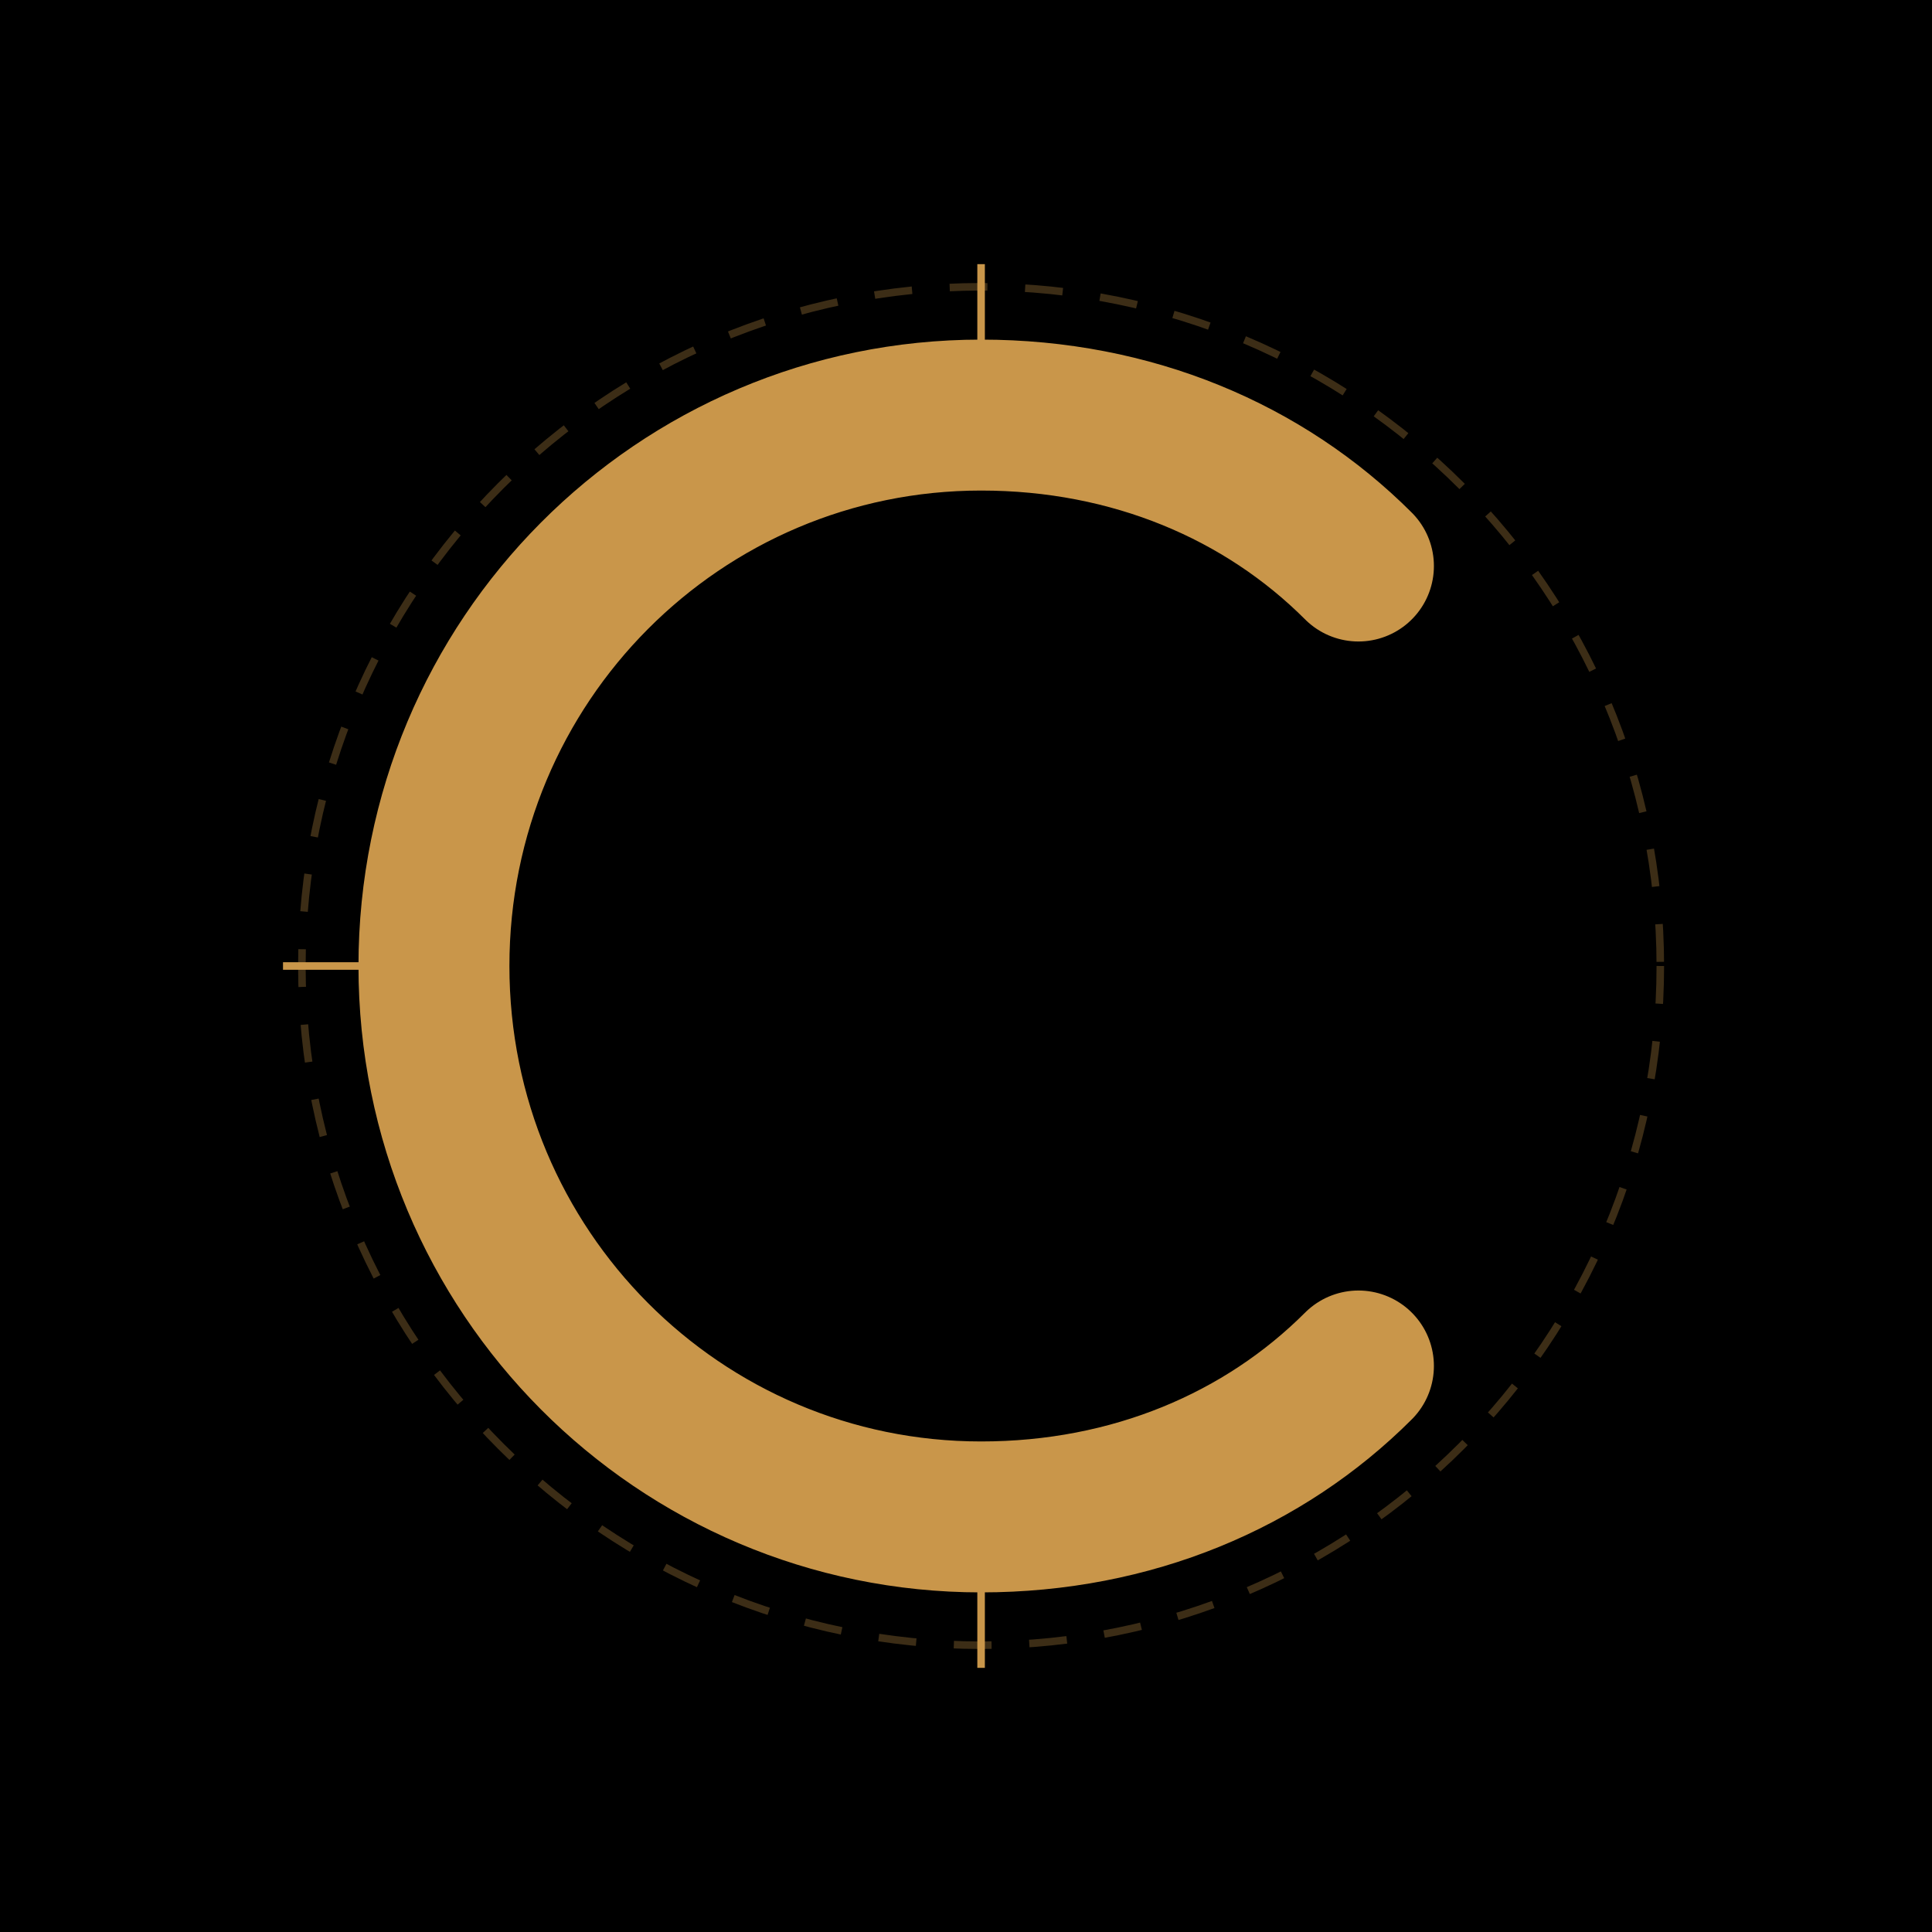
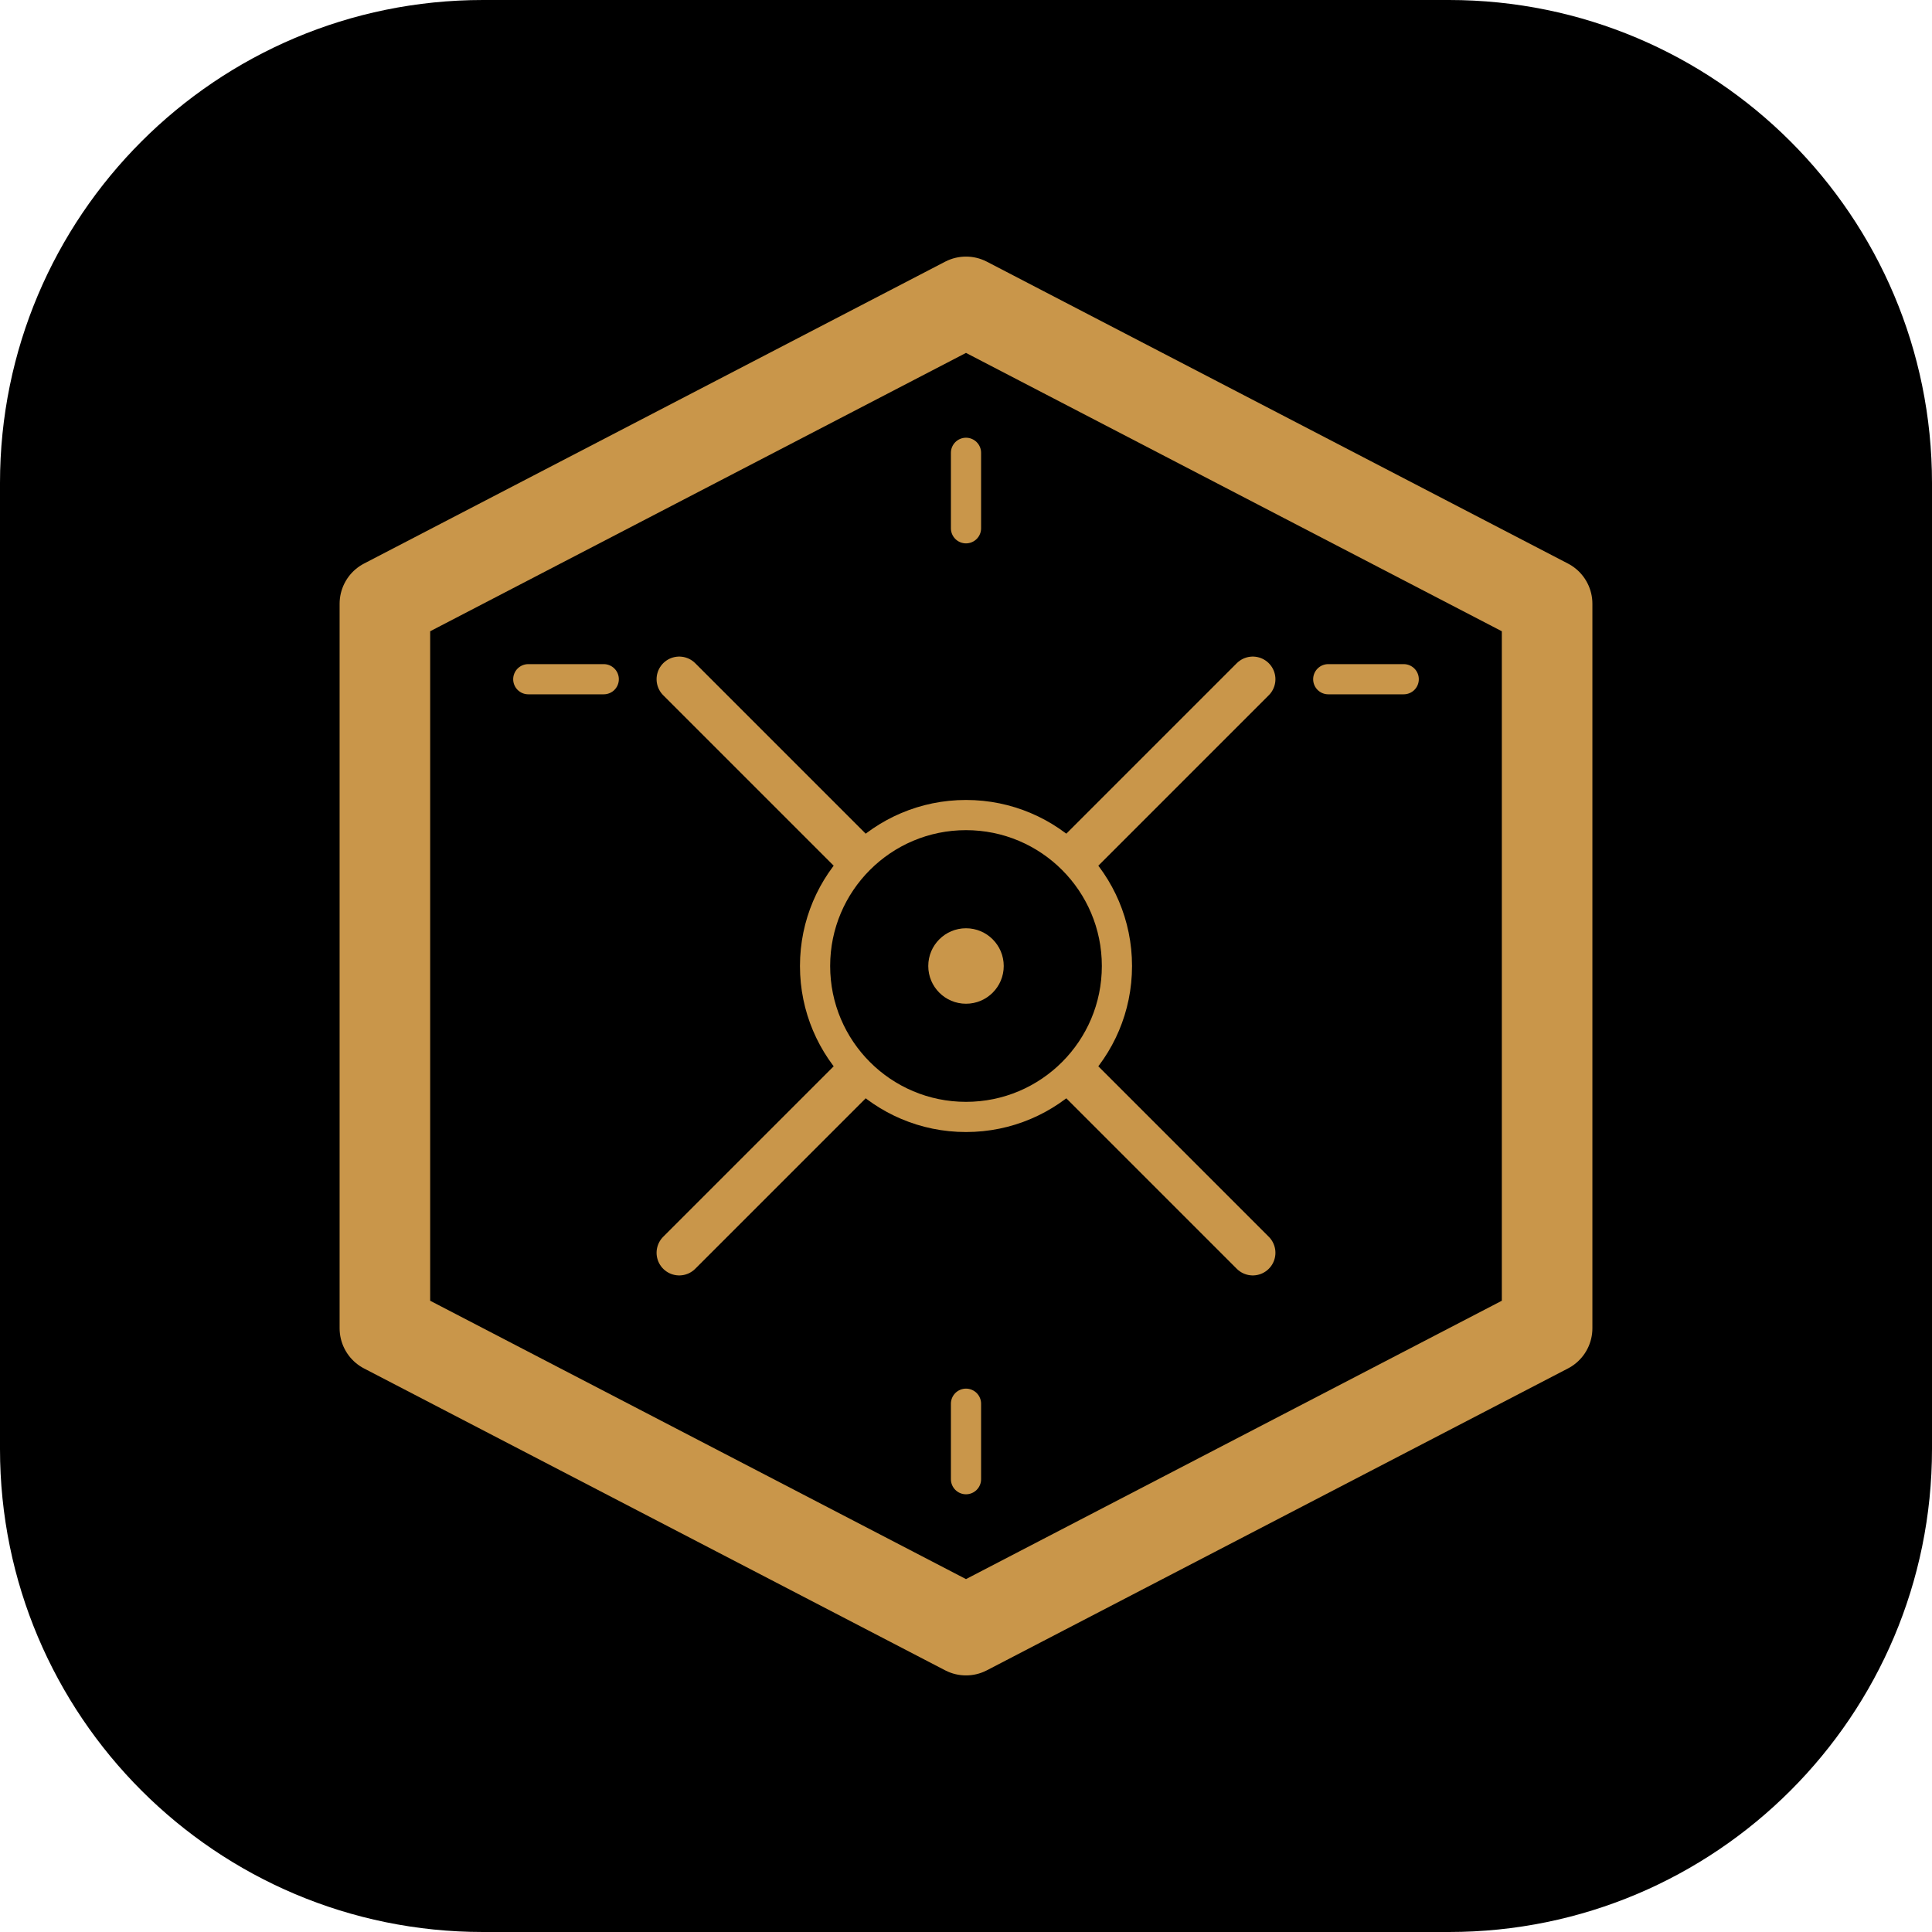
<svg xmlns="http://www.w3.org/2000/svg" width="512" height="512" viewBox="0 0 512 512" fill="none">
-   <rect width="512" height="512" fill="black" />
-   <path d="M360 150C335 125 300 110 260 110C180 110 115 175 115 256C115 337 180 402 260 402C300 402 335 387 360 362" stroke="#c9964a" stroke-width="40" stroke-linecap="round" />
-   <circle cx="260" cy="256" r="180" stroke="#c9964a" stroke-width="2" stroke-dasharray="10 10" opacity="0.3" />
-   <line x1="260" y1="110" x2="260" y2="70" stroke="#c9964a" stroke-width="2" />
-   <line x1="260" y1="402" x2="260" y2="442" stroke="#c9964a" stroke-width="2" />
-   <line x1="115" y1="256" x2="75" y2="256" stroke="#c9964a" stroke-width="2" />
+   <rect width="512" height="512" rx="128" fill="black" />
+   <path d="M256 80L410 160V352L256 432L102 352V160L256 80Z" stroke="#c9964a" stroke-width="24" stroke-linejoin="round" />
+   <path d="M180 180L332 332" stroke="#c9964a" stroke-width="12" stroke-linecap="round" />
+   <path d="M332 180L180 332" stroke="#c9964a" stroke-width="12" stroke-linecap="round" />
+   <circle cx="256" cy="256" r="40" fill="black" stroke="#c9964a" stroke-width="8" />
+   <circle cx="256" cy="256" r="10" fill="#c9964a">
+     <animate attributeName="opacity" values="1;0.4;1" dur="2s" repeatCount="indefinite" />
+   </circle>
+   <path d="M256 120V140" stroke="#c9964a" stroke-width="8" stroke-linecap="round" />
+   <path d="M256 372V392" stroke="#c9964a" stroke-width="8" stroke-linecap="round" />
+   <path d="M140 180H160" stroke="#c9964a" stroke-width="8" stroke-linecap="round" />
+   <path d="M352 180H372" stroke="#c9964a" stroke-width="8" stroke-linecap="round" />
</svg>
